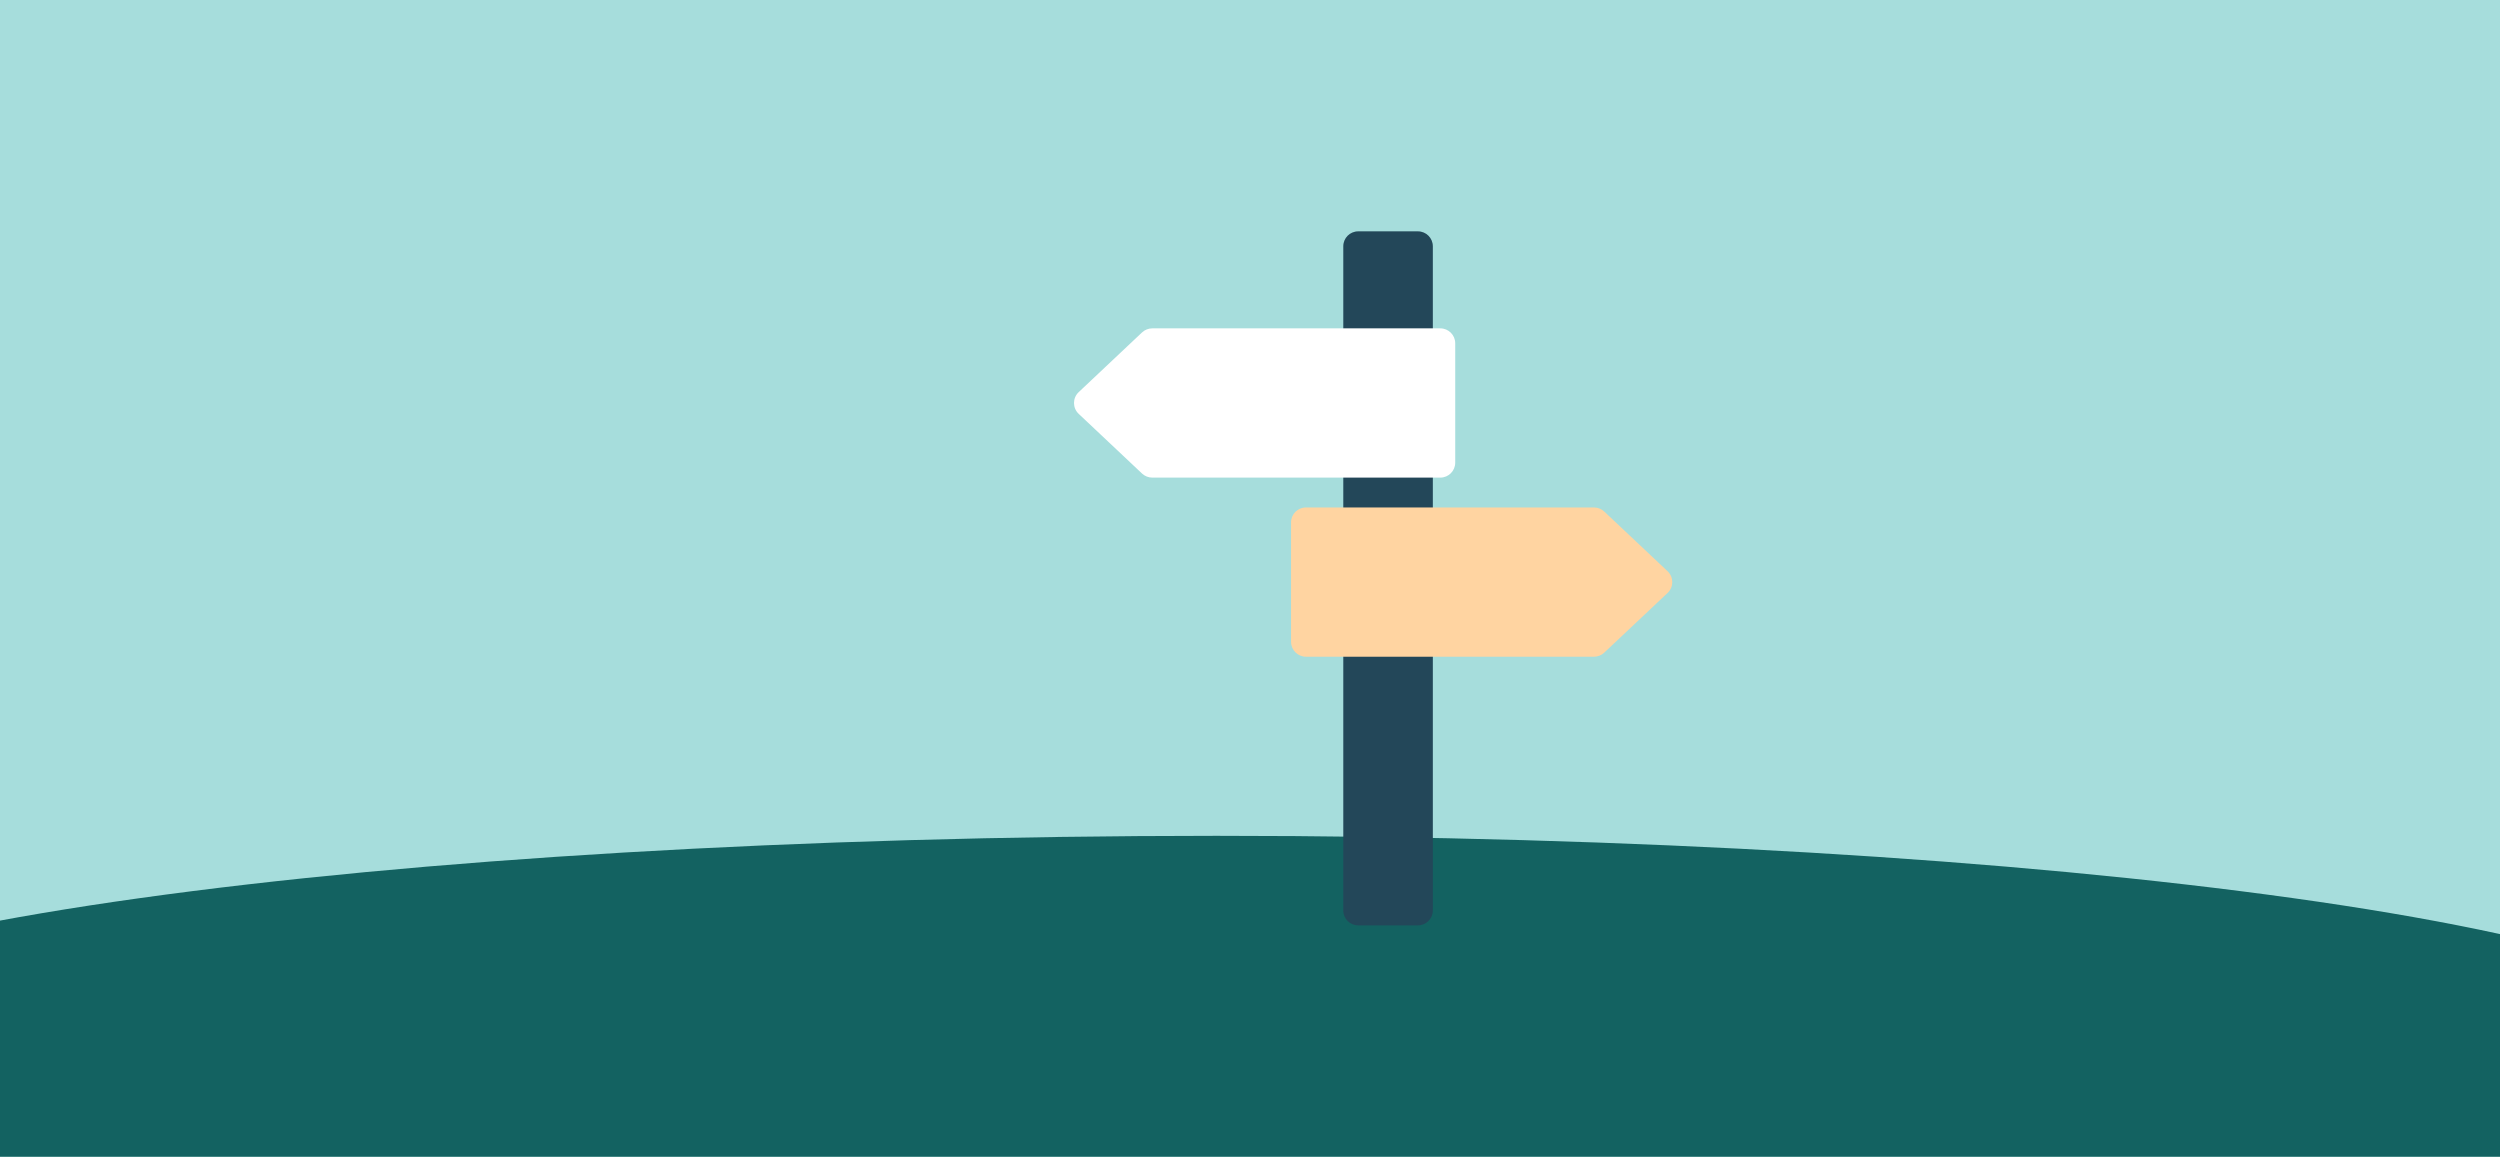
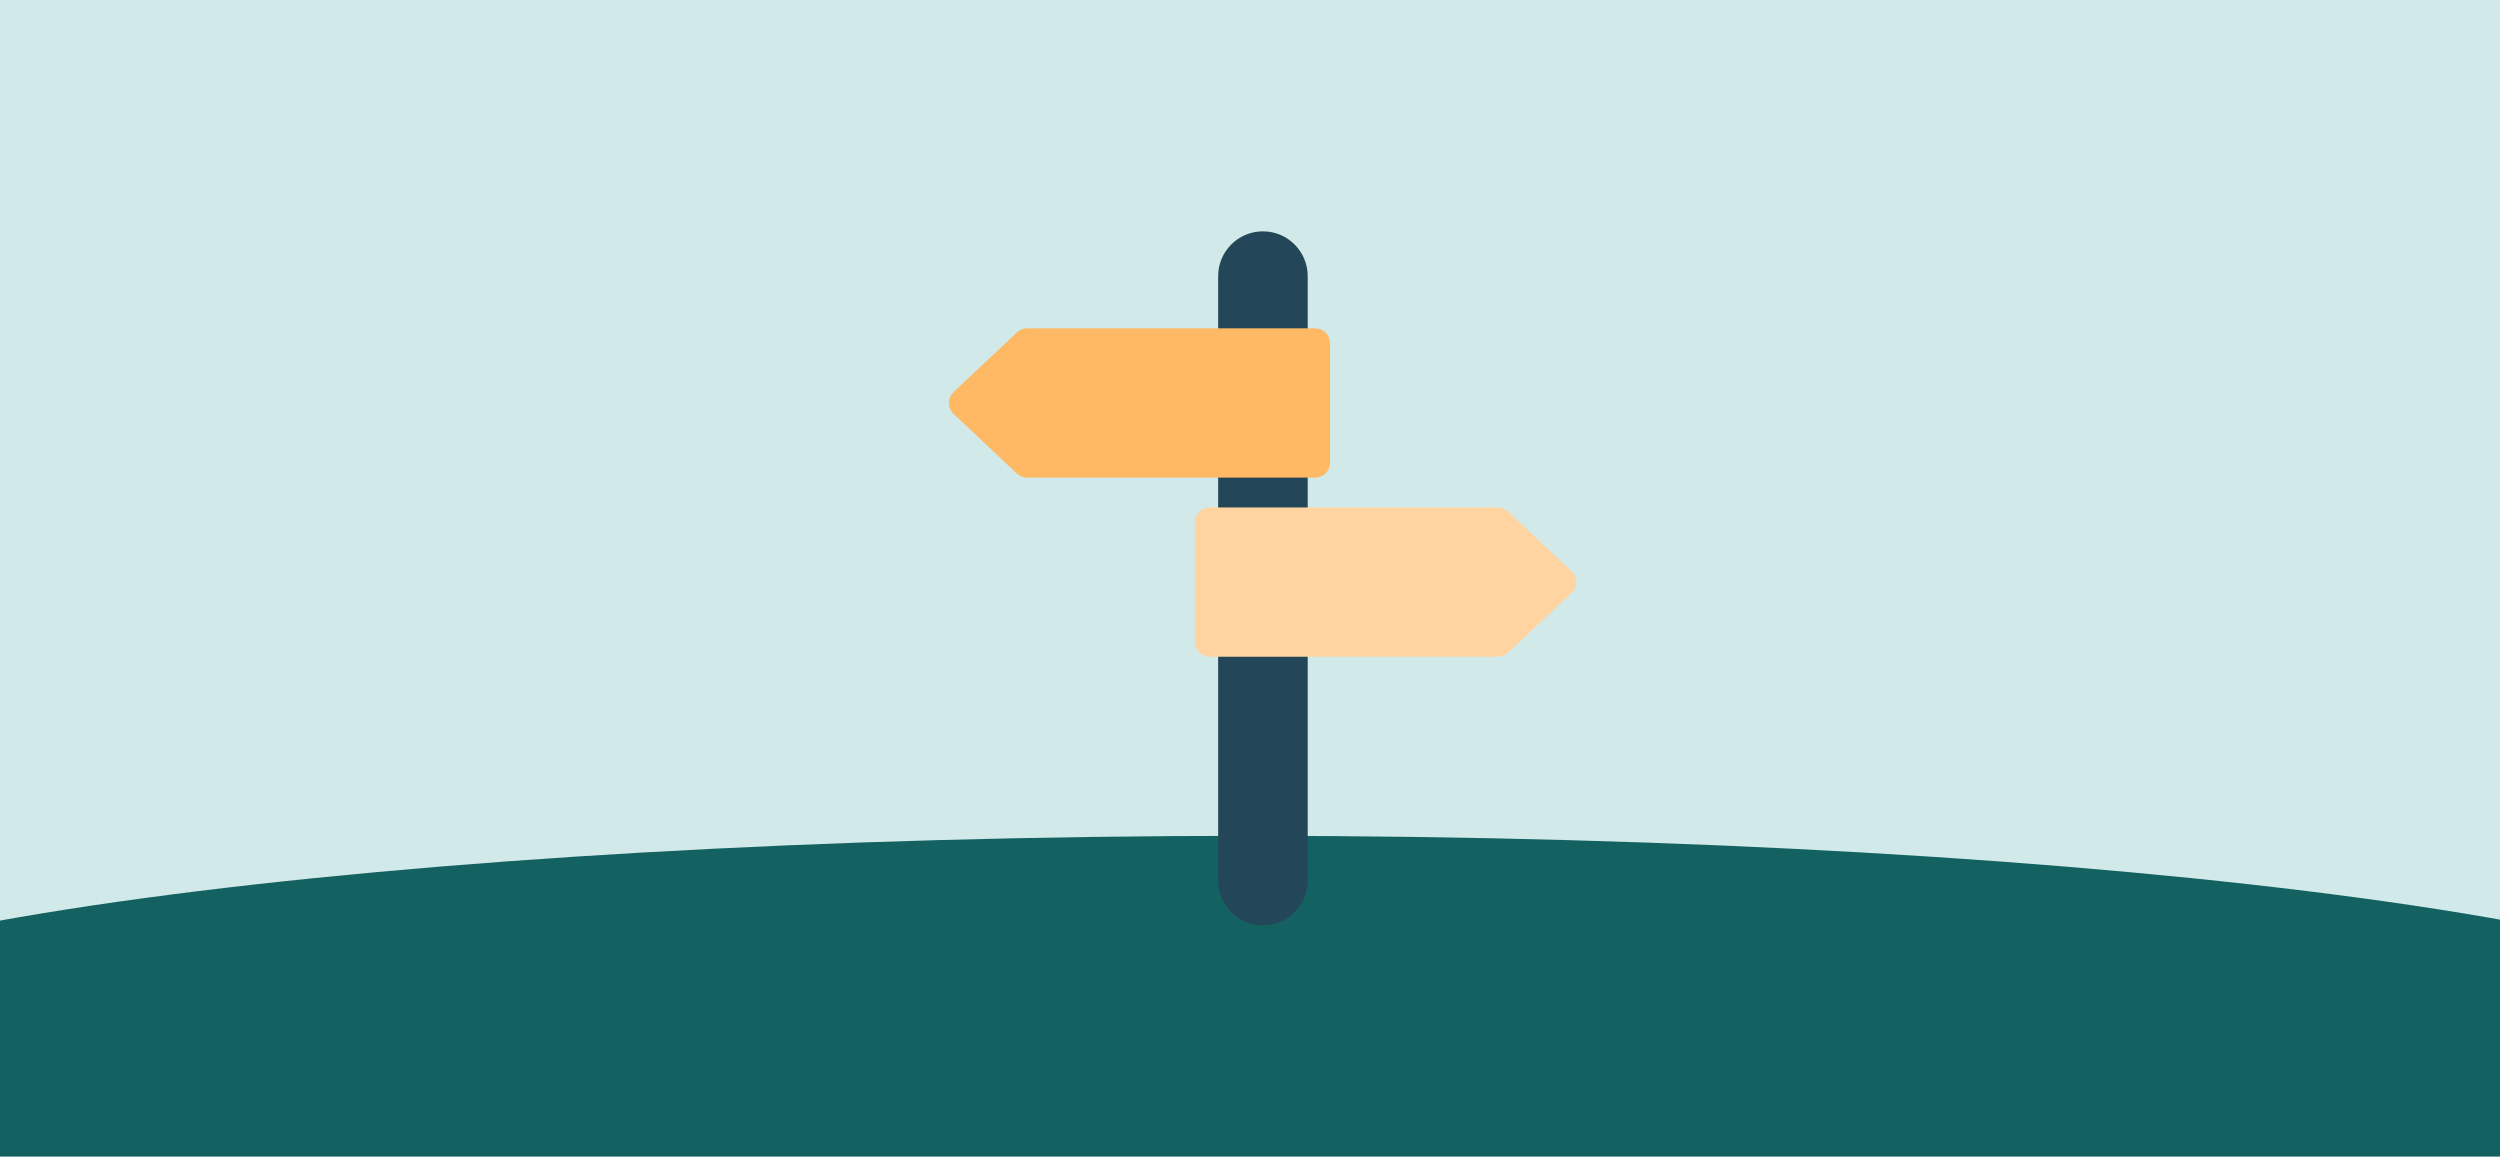
<svg xmlns="http://www.w3.org/2000/svg" width="335" height="155" viewBox="0 0 335 155" fill="none">
-   <path d="M0 0H335V155H0V0Z" fill="#A6DDDC" />
-   <mask id="mask0_1223_143549" style="mask-type:alpha" maskUnits="userSpaceOnUse" x="0" y="0" width="335" height="155">
+   <path d="M0 0H335V155H0V0Z" fill="#D1E9E9" />
+   <mask id="mask0_660_28853" style="mask-type:alpha" maskUnits="userSpaceOnUse" x="0" y="0" width="335" height="155">
    <path d="M0 0H335V155H0V0Z" fill="#A6DDDC" />
  </mask>
-   <g mask="url(#mask0_1223_143549)">
-     <ellipse cx="163" cy="140.5" rx="204" ry="28.5" fill="#136261" />
-     <rect x="180" y="31" width="12" height="93" rx="2" fill="#234759" />
-     <path d="M153.034 44.544C153.406 44.195 153.896 44 154.406 44H193C194.105 44 195 44.895 195 46V62C195 63.105 194.105 64 193 64H154.406C153.896 64 153.406 63.805 153.034 63.456L144.545 55.456C143.707 54.666 143.707 53.334 144.545 52.544L153.034 44.544Z" fill="white" />
-     <path d="M214.966 87.456C214.594 87.805 214.104 88 213.594 88L175 88C173.895 88 173 87.105 173 86L173 70C173 68.895 173.895 68 175 68L213.594 68C214.104 68 214.594 68.195 214.966 68.544L223.455 76.544C224.293 77.334 224.293 78.666 223.455 79.456L214.966 87.456Z" fill="#FFD4A1" />
+   <g mask="url(#mask0_660_28853)">
+     <mask id="mask1_660_28853" style="mask-type:alpha" maskUnits="userSpaceOnUse" x="0" y="0" width="335" height="155">
+       <path d="M0 0H335V155H0V0Z" fill="#D1E9E9" />
+     </mask>
+     <g mask="url(#mask1_660_28853)">
+       <ellipse cx="167.866" cy="140.5" rx="210.09" ry="28.5" fill="#136261" />
+       <rect x="163.232" y="31" width="12" height="93" rx="6" fill="#234759" />
+       <path d="M136.267 44.544C136.638 44.195 137.129 44 137.639 44H176.232C177.337 44 178.232 44.895 178.232 46V62C178.232 63.105 177.337 64 176.232 64H137.639C137.129 64 136.638 63.805 136.267 63.456L127.777 55.456C126.939 54.666 126.939 53.334 127.777 52.544L136.267 44.544Z" fill="#FFB864" />
+       <path d="M202.083 87.456C201.712 87.805 201.221 88 200.711 88L162.117 88C161.013 88 160.117 87.105 160.117 86L160.117 70C160.117 68.895 161.013 68 162.117 68L200.711 68C201.221 68 201.712 68.195 202.083 68.544L210.572 76.544C211.41 77.334 211.41 78.666 210.572 79.456L202.083 87.456Z" fill="#FFD4A1" />
+     </g>
  </g>
</svg>
